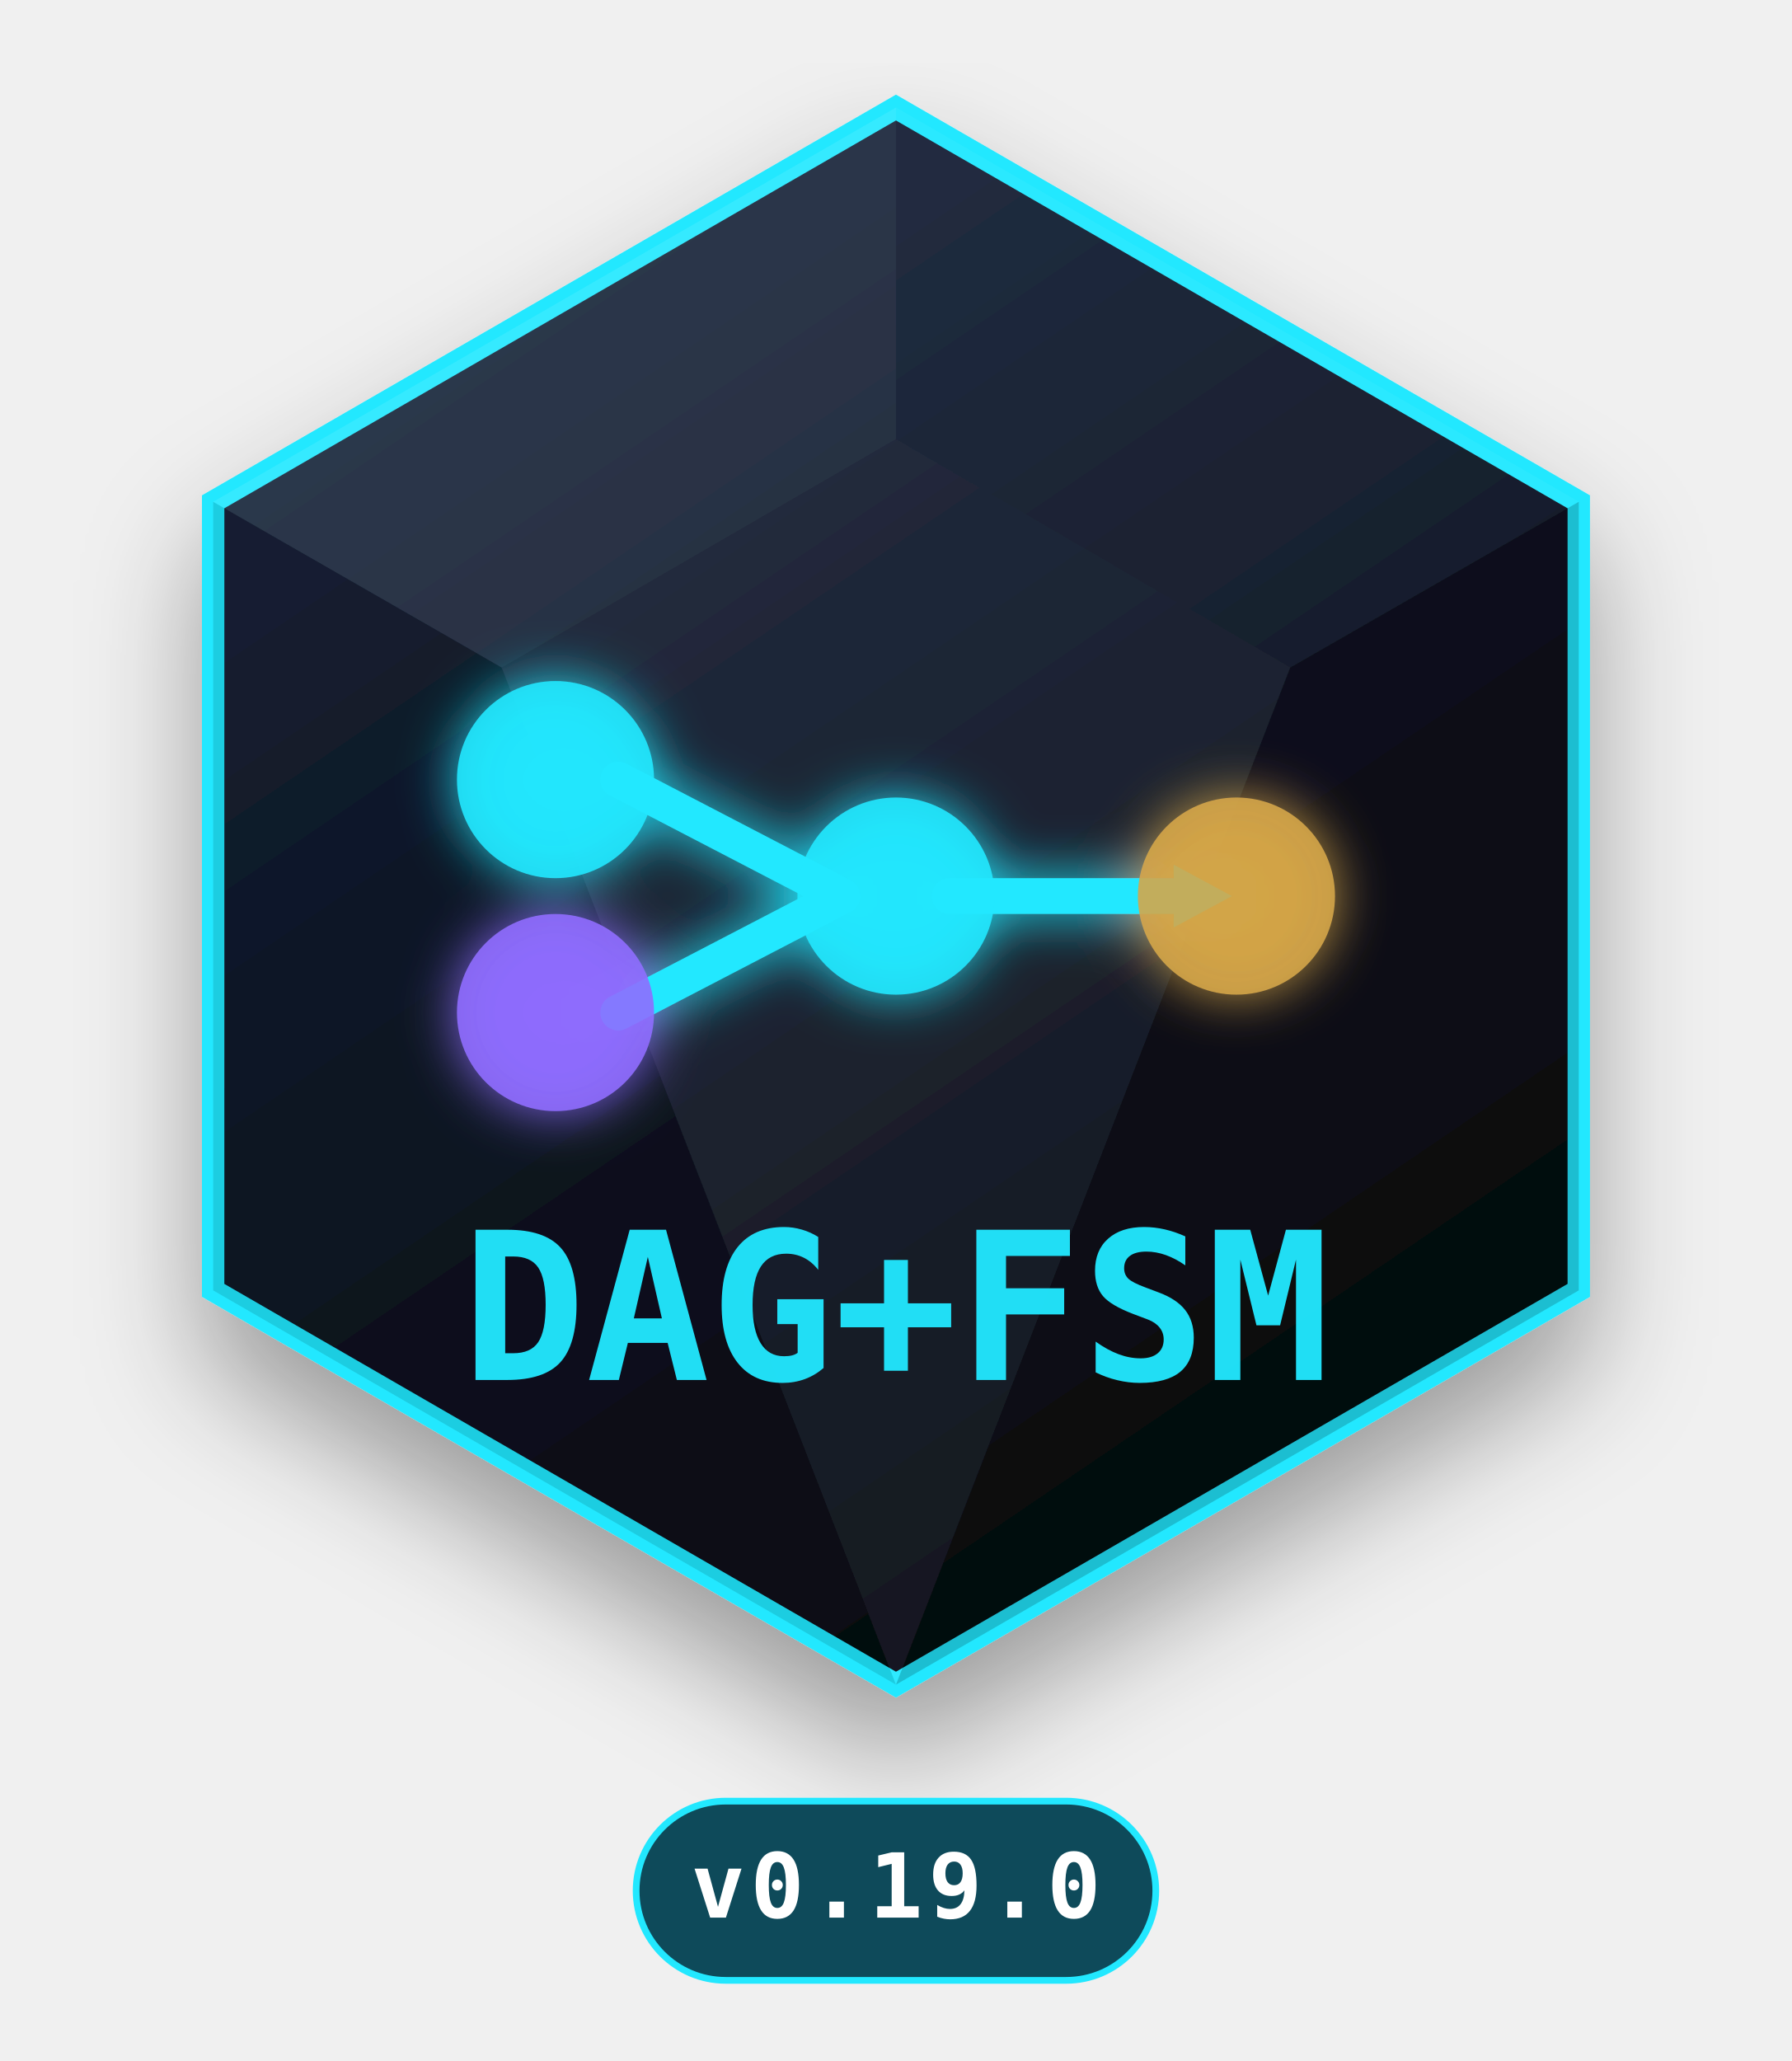
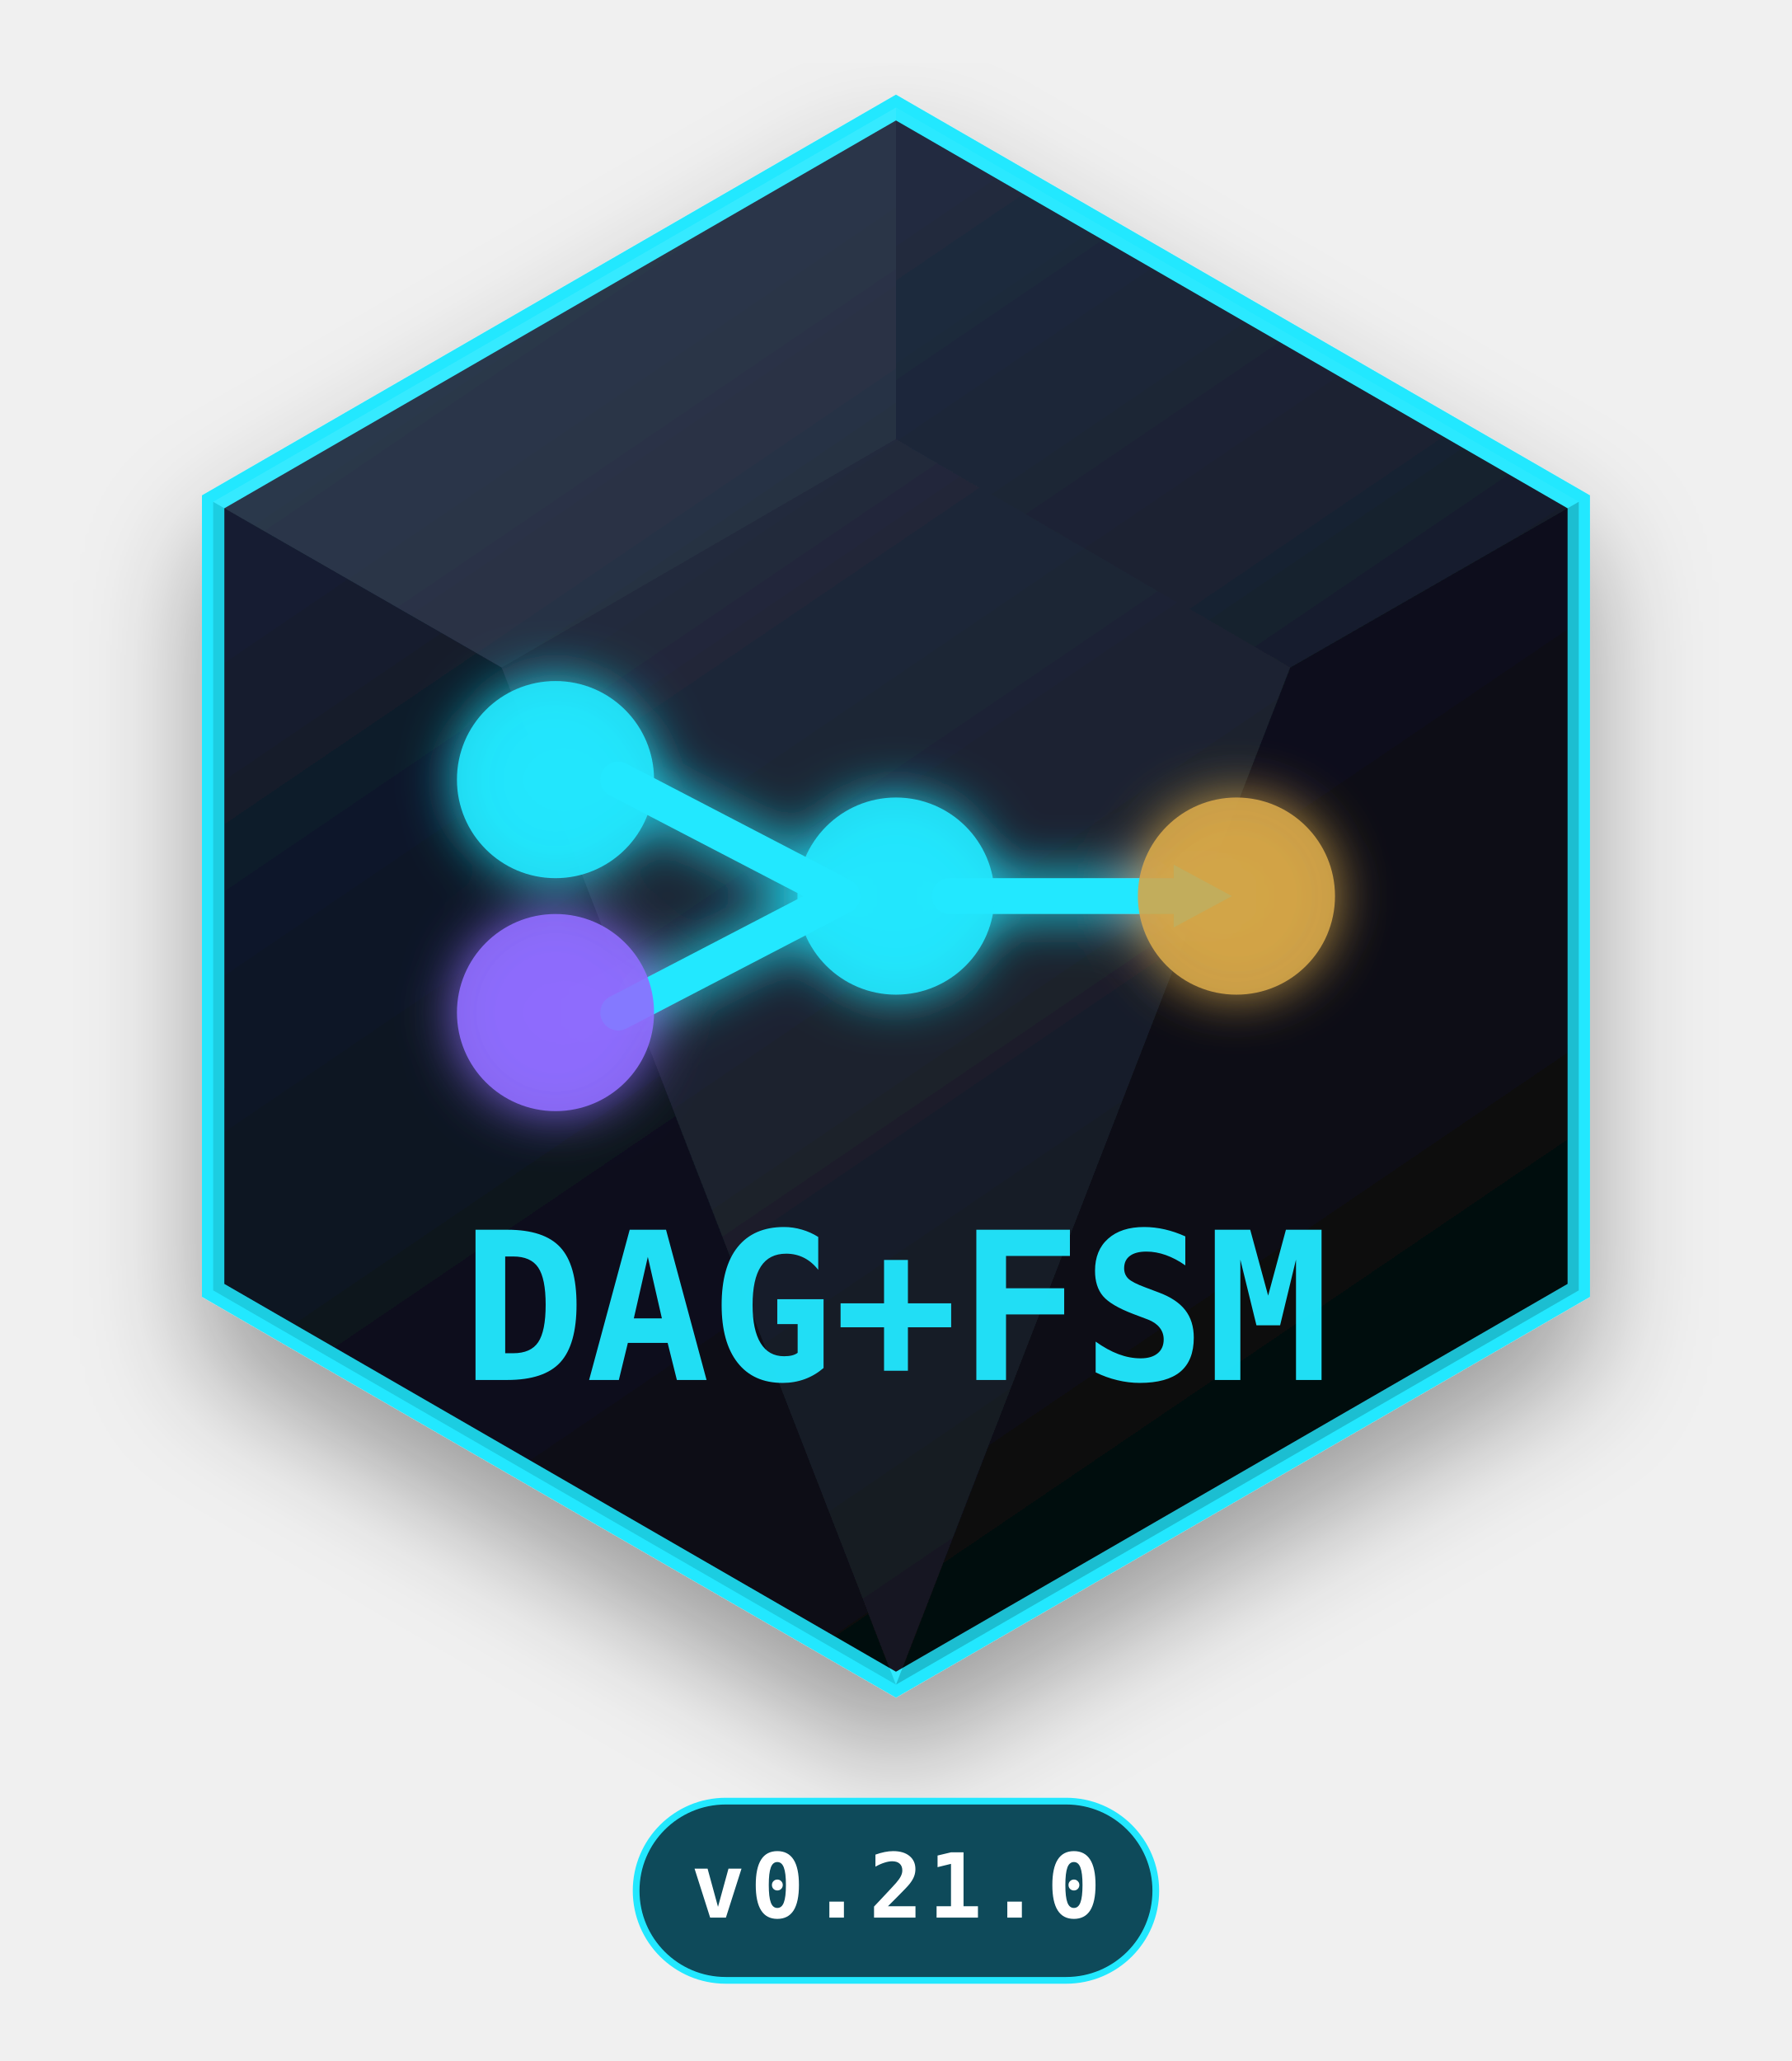
- <svg xmlns="http://www.w3.org/2000/svg" viewBox="0 0 400 460" role="img" aria-label="Dagonizer v0.19.0">
+ <svg xmlns="http://www.w3.org/2000/svg" viewBox="0 0 400 460" role="img" aria-label="Dagonizer v0.21.0">
  <defs>
    <linearGradient id="facetNavy" x1="86" y1="32" x2="314" y2="368" gradientUnits="userSpaceOnUse">
      <stop offset="0" stop-color="#1a2840" />
      <stop offset="0.48" stop-color="#0e1525" />
      <stop offset="1" stop-color="#04060a" />
    </linearGradient>
    <linearGradient id="facetTeal" x1="86" y1="32" x2="314" y2="368" gradientUnits="userSpaceOnUse">
      <stop offset="0" stop-color="#5ef5ff" />
      <stop offset="0.52" stop-color="#22e8ff" />
      <stop offset="1" stop-color="#0bb8cc" />
    </linearGradient>
    <filter id="nodeShadow" x="-35%" y="-35%" width="170%" height="170%">
      <feDropShadow dx="0" dy="14" stdDeviation="13" flood-color="#000000" flood-opacity="0.35" />
    </filter>
    <filter id="glowTeal" x="-30%" y="-30%" width="160%" height="160%">
      <feGaussianBlur stdDeviation="6" result="blur" />
      <feMerge>
        <feMergeNode in="blur" />
        <feMergeNode in="SourceGraphic" />
      </feMerge>
    </filter>
    <style>
      .round { stroke-linecap: round; stroke-linejoin: round; }
      .monoText { font-family: ui-monospace, SFMono-Regular, Menlo, Monaco, Consolas, monospace; font-weight: 900; }
      .version { font-family: ui-monospace, "SF Mono", Menlo, Consolas, monospace; font-weight: 700; letter-spacing: 0.06em; fill: #ffffff; }
    </style>
  </defs>
  <g id="dagonizer-node">
    <g id="node-body" filter="url(#nodeShadow)">
      <path id="node-base" d="M200 24 L352.42 112 L352.42 288 L200 376 L47.58 288 L47.58 112 Z" fill="url(#facetNavy)" stroke="#22e8ff" stroke-width="5" />
      <path id="facet-top-left" d="M200 24 L47.58 112 L112 149 L200 98 Z" fill="#FFFFFF" opacity="0.09" />
      <path id="facet-top-right" d="M200 24 L352.42 112 L288 149 L200 98 Z" fill="#FFFFFF" opacity="0.05" />
      <path id="facet-lower-left" d="M47.58 112 L112 149 L200 376 L47.58 288 Z" fill="#000000" opacity="0.12" />
      <path id="facet-lower-right" d="M352.42 112 L288 149 L200 376 L352.42 288 Z" fill="#000000" opacity="0.18" />
      <path id="facet-center" d="M112 149 L200 98 L288 149 L200 376 Z" fill="#FFFFFF" opacity="0.06" />
    </g>
    <g id="dag-glyph" filter="url(#glowTeal)">
      <line x1="138" y1="174" x2="188" y2="200" stroke="#22e8ff" stroke-width="8" class="round" />
      <line x1="138" y1="226" x2="188" y2="200" stroke="#22e8ff" stroke-width="8" class="round" />
      <line x1="212" y1="200" x2="262" y2="200" stroke="#22e8ff" stroke-width="8" class="round" />
      <polygon points="262,193 275,200 262,207" fill="#22e8ff" />
      <circle cx="124" cy="174" r="22" fill="#22e8ff" opacity="0.90" />
      <circle cx="124" cy="226" r="22" fill="#8f6dff" opacity="0.90" />
      <circle cx="200" cy="200" r="22" fill="#22e8ff" opacity="0.90" />
      <circle cx="276" cy="200" r="22" fill="#d4a649" opacity="0.90" />
    </g>
    <text class="monoText" x="200" y="308" text-anchor="middle" font-size="46" fill="#22e8ff" opacity="0.95">DAG+FSM</text>
  </g>
  <rect x="142" y="402" width="116" height="40" rx="20" fill="#0e4a5a" stroke="#22e8ff" stroke-width="1.5" />
-   <text class="version" x="200" y="428" text-anchor="middle" font-size="20">v0.19.0</text>
+   <text class="version" x="200" y="428" text-anchor="middle" font-size="20">v0.21.0</text>
</svg>
